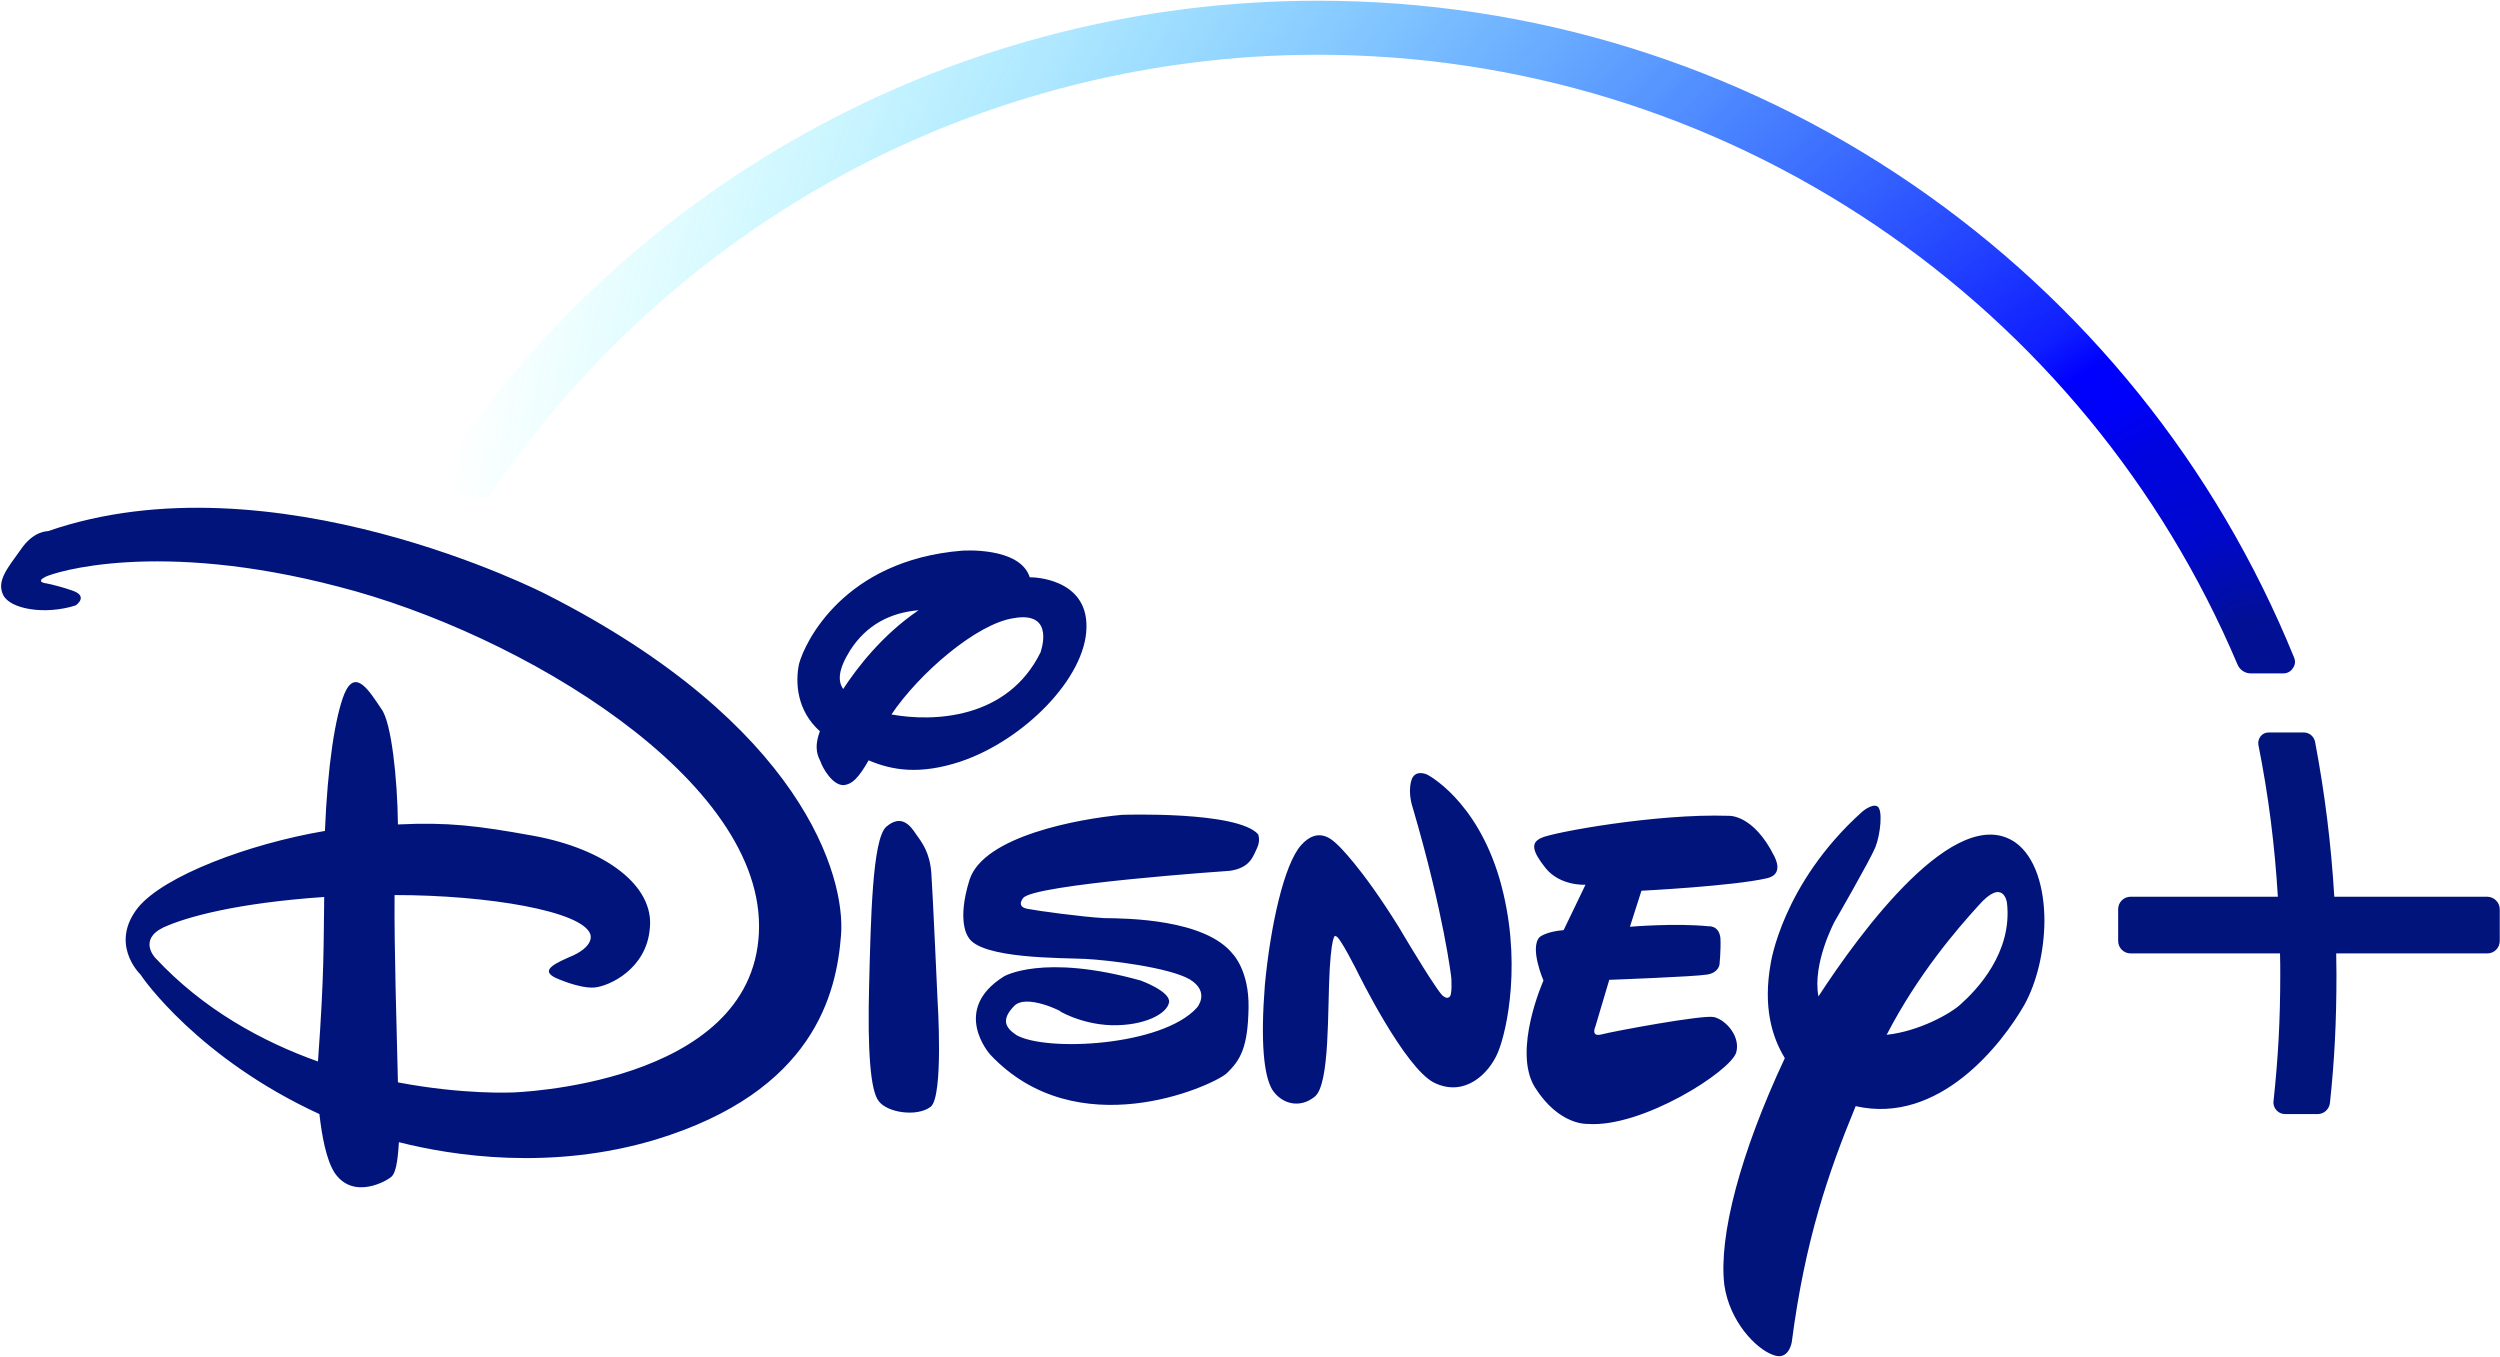
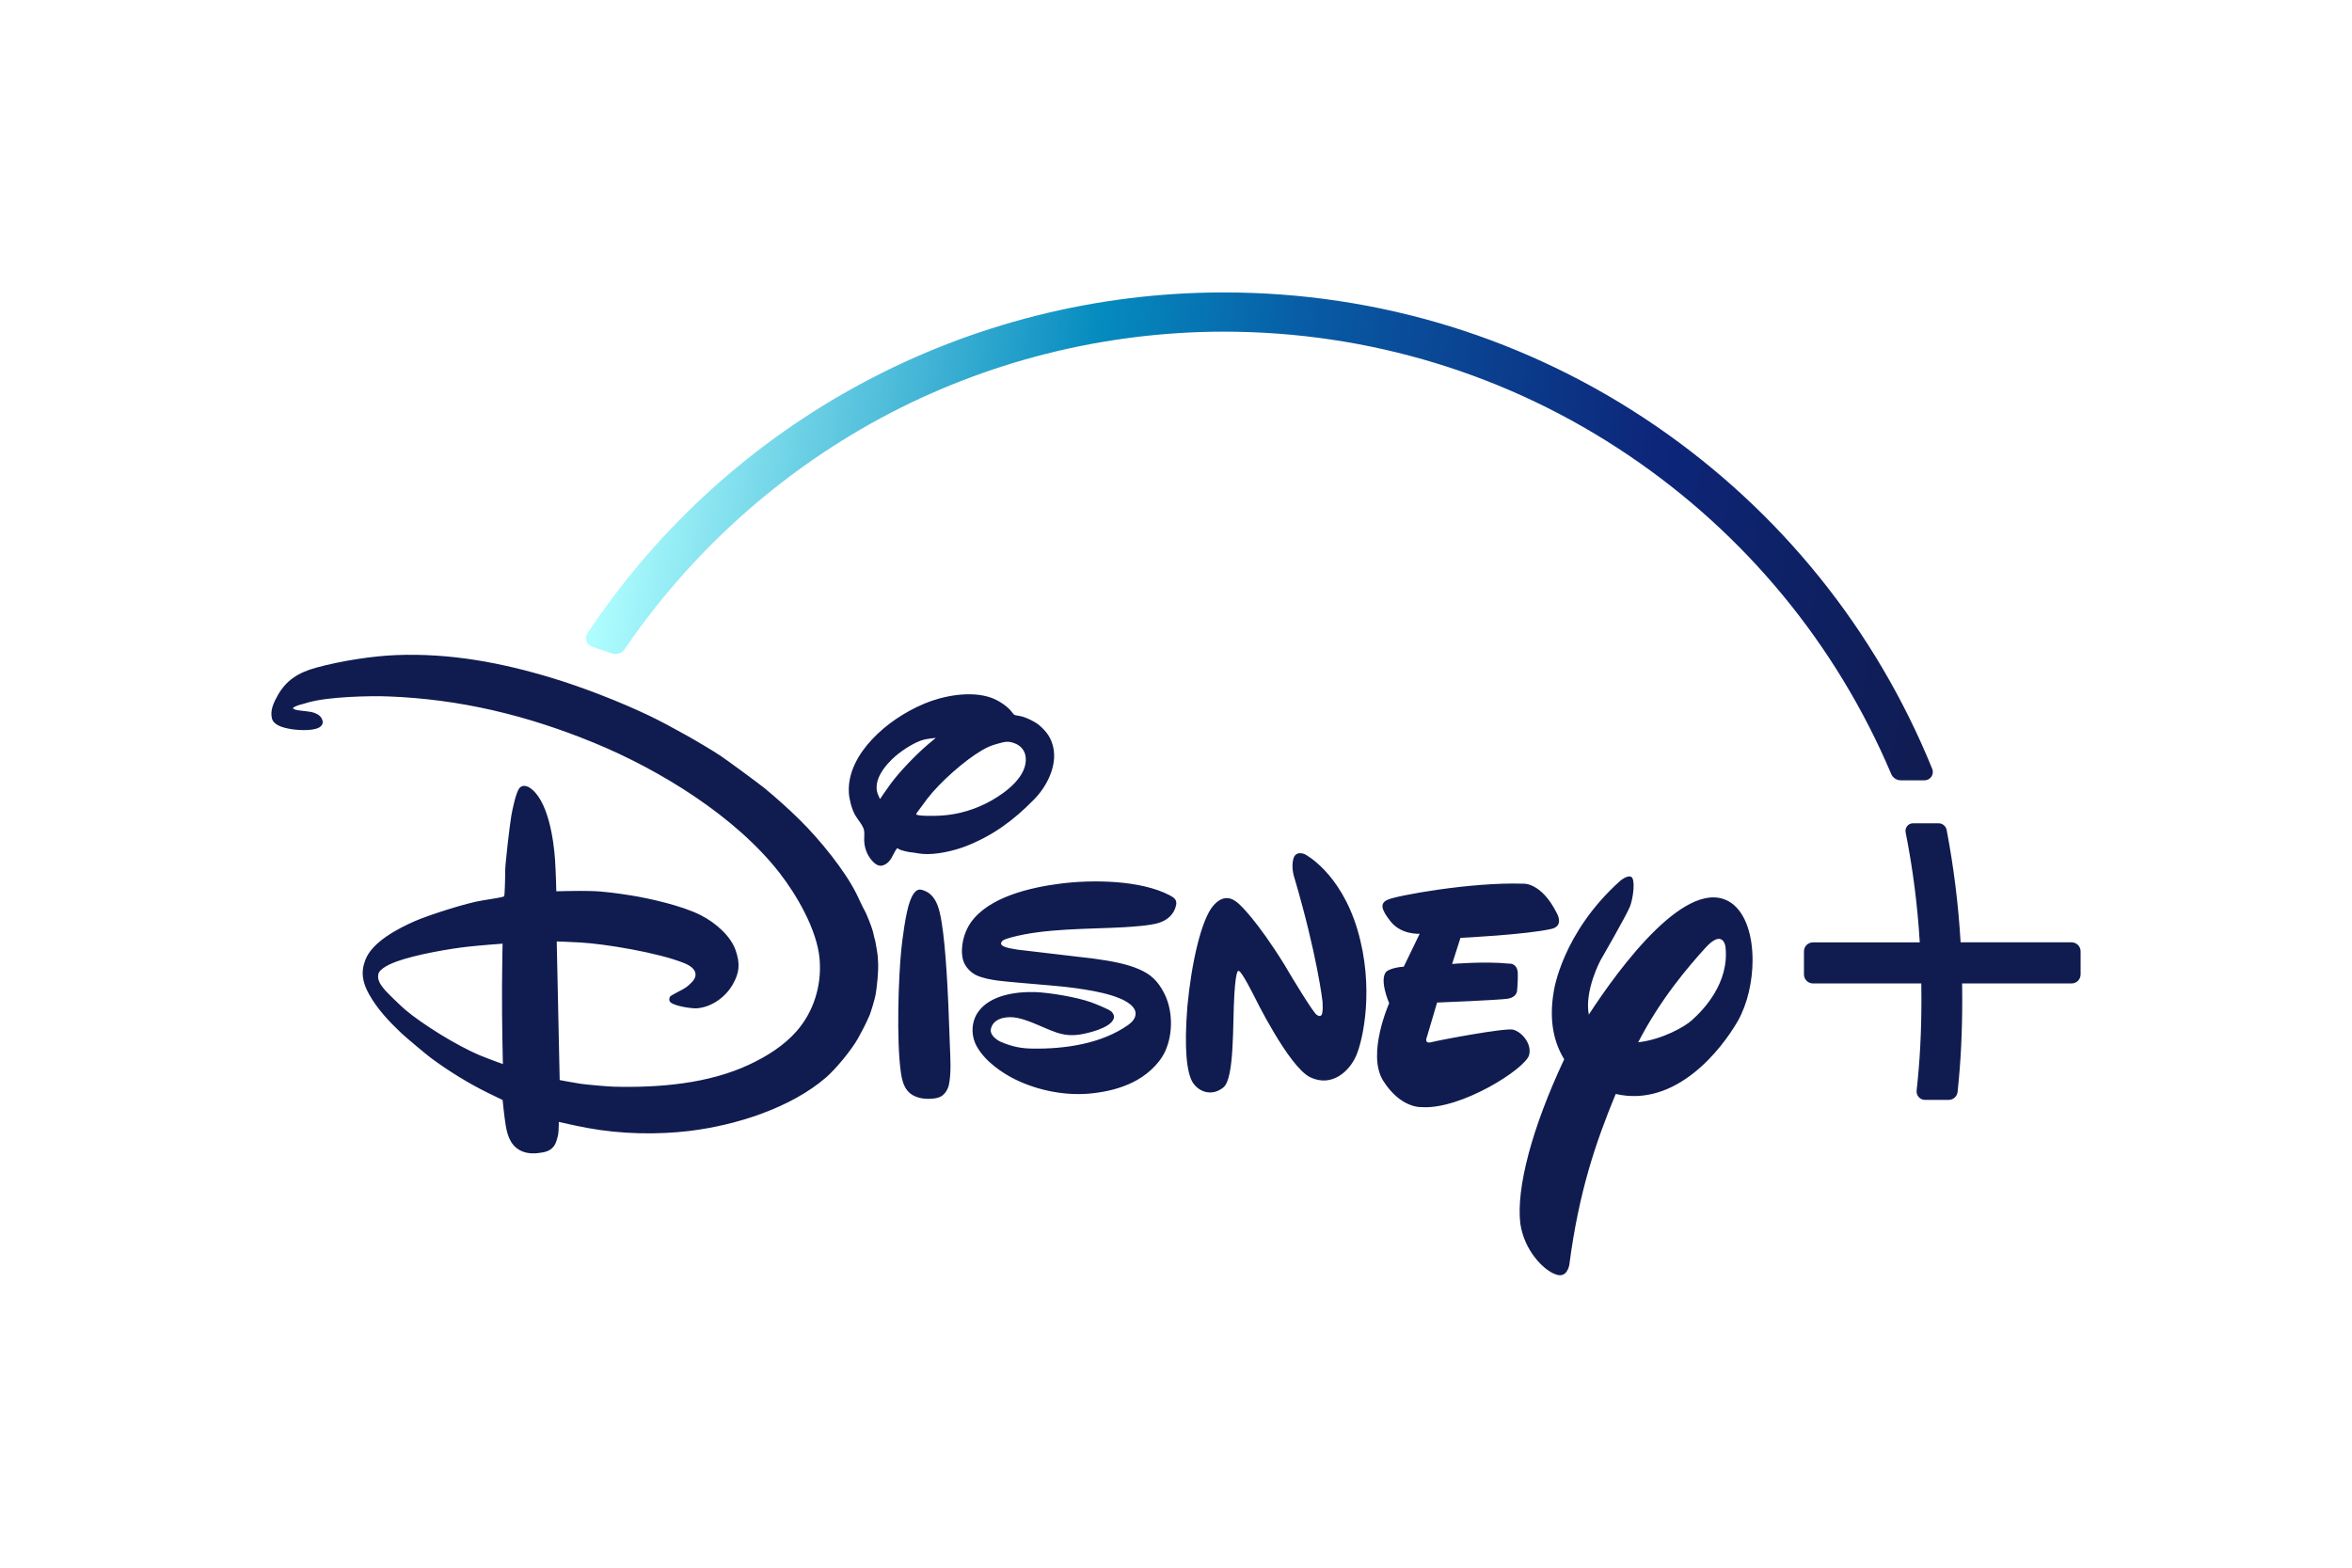
- <svg xmlns="http://www.w3.org/2000/svg" width="1041px" height="565px" viewBox="0 0 1041 565" version="1.1">
-   <g id="Layer_1">
-     <g id="group">
-       <g id="group-1">
-         <g id="group-2">
-           <path id="Path" d="M735.8 365.7 C721.4 369 683.5 370.9 683.5 370.9 L678.7 385.9 C678.7 385.9 697.6 384.3 711.4 385.7 711.4 385.7 715.9 385.2 716.4 390.8 716.6 396 716 401.6 716 401.6 716 401.6 715.7 405 710.9 405.8 705.7 406.7 670.1 408 670.1 408 L664.3 427.5 C664.3 427.5 662.2 432 667 430.7 671.5 429.5 708.8 422.5 713.7 423.5 718.9 424.8 724.7 431.7 723 438.1 721 445.9 683.8 469.7 661.1 468 661.1 468 649.2 468.8 639.1 452.7 629.7 437.4 642.7 408.3 642.7 408.3 642.7 408.3 636.8 394.7 641.1 390.2 641.1 390.2 643.7 387.9 651.1 387.3 L660.2 368.4 C660.2 368.4 649.8 369.1 643.6 361.5 637.8 354.2 637.4 350.9 641.8 348.9 646.5 346.6 689.8 338.7 719.6 339.7 719.6 339.7 730 338.7 738.9 356.7 738.8 356.7 743.2 364 735.8 365.7 Z M623.7 438.3 C619.9 447.3 609.8 456.9 597.3 450.9 584.9 444.9 565.2 404.6 565.2 404.6 565.2 404.6 557.7 389.6 556.3 389.9 556.3 389.9 554.7 387 553.7 403.4 552.7 419.8 553.9 451.7 547.4 456.7 541.2 461.7 533.7 459.7 529.8 453.8 526.3 448 524.8 434.2 526.7 410 529 385.8 534.6 360 541.8 351.9 549 343.9 554.8 349.7 557 351.8 557 351.8 566.6 360.5 582.5 386.1 L585.3 390.8 C585.3 390.8 599.7 415 601.2 414.9 601.2 414.9 602.4 416 603.4 415.2 604.9 414.8 604.3 407 604.3 407 604.3 407 601.3 380.7 588.2 336.1 588.2 336.1 586.2 330.5 587.6 325.3 588.9 320 594.2 322.5 594.2 322.5 594.2 322.5 614.6 332.7 624.4 365.9 634.1 399.4 627.5 429.3 623.7 438.3 Z M523.5 353 C521.8 356.4 520.8 361.3 512.2 362.6 512.2 362.6 429.9 368.2 426 374 426 374 423.1 377.4 427.6 378.4 432.1 379.3 450.7 381.8 459.7 382.3 469.3 382.4 501.7 382.7 513.3 397.2 513.3 397.2 520.2 404.1 519.9 419.7 519.6 435.7 516.8 441.3 510.6 447.1 504.1 452.5 448.3 477.5 412.3 439.1 412.3 439.1 395.7 420.6 418 406.6 418 406.6 434.1 396.9 475 408.3 475 408.3 487.4 412.8 486.8 417.3 486.1 422.1 476.6 427.2 462.8 426.9 449.4 426.5 439.6 420.1 441.5 421.1 443.3 421.8 427.1 413.3 422.1 419.1 417.1 424.4 418.3 427.7 423.2 431 435.7 438.1 484 435.6 498.4 419.6 498.4 419.6 504.1 413.1 495.4 407.8 486.7 402.8 461.8 399.8 452.1 399.3 442.8 398.8 408.2 399.4 403.2 390.2 403.2 390.2 398.2 384 403.7 366.4 409.5 348 449.8 340.9 467.2 339.3 467.2 339.3 515.1 337.6 523.9 347.4 523.8 347.4 525 349.7 523.5 353 Z M387.5 460.9 C381.7 465.2 369.4 463.3 365.9 458.5 362.4 454.2 361.2 437.1 361.9 410.3 362.6 383.2 363.2 349.6 369 344.3 375.2 338.9 379 343.6 381.4 347.3 384 350.9 387.1 354.9 387.8 363.4 388.4 371.9 390.4 416.5 390.4 416.5 390.4 416.5 393 456.7 387.5 460.9 Z M400 317.1 C383.1 322.7 371.5 320.8 361.7 316.6 357.4 324.1 354.9 326.4 351.6 326.9 346.8 327.4 342.5 319.7 341.7 317.2 340.9 315.3 338.6 312.1 341.4 304.5 331.8 295.9 331.1 284.3 332.7 276.5 335.1 267.5 351.3 233.3 400.6 229.3 400.6 229.3 424.7 227.5 428.8 240.4 L429.5 240.4 C429.5 240.4 452.9 240.5 452.4 261.3 452.1 282.2 426.4 308.2 400 317.1 Z M354 270.8 C349 278.8 348.8 283.6 351.1 286.9 356.8 278.2 367.2 264.5 382.5 254.1 370.7 255.1 360.8 260.2 354 270.8 Z M422.1 257.4 C406.6 259.7 382.6 280.5 371.2 297.5 388.7 300.7 419.6 299.5 433.3 271.6 433.2 271.6 439.8 254.3 422.1 257.4 Z M842.9 418.5 C833.6 434.7 807.5 468.5 772.7 460.6 761.2 488.5 751.6 516.6 746.1 558.8 746.1 558.8 744.9 567 738.1 564.1 731.4 561.7 720.2 550.5 718 535 715.6 514.6 724.7 480.1 743.2 440.6 737.8 431.8 734.1 419.2 737.3 401.3 737.3 401.3 742 368.1 775.3 338.1 775.3 338.1 779.3 334.6 781.6 335.7 784.2 336.8 783 347.6 780.9 352.8 778.8 358 763.9 383.8 763.9 383.8 763.9 383.8 754.6 401.2 757.2 414.9 774.7 388 814.5 333.7 839.2 350.8 847.5 356.7 851.3 369.6 851.3 383.5 851.2 395.8 848.3 408.8 842.9 418.5 Z M835.7 375.9 C835.7 375.9 834.3 365.2 823.9 377 814.9 386.9 798.7 405.6 785.6 430.9 799.3 429.4 812.5 421.9 816.5 418.1 823 412.3 838.1 396.7 835.7 375.9 Z M350.2 389.5 C348.3 413.7 339 454.4 273.1 474.5 229.6 487.6 188.5 481.3 166.1 475.6 165.6 484.5 164.6 488.3 163.2 489.8 161.3 491.7 147.1 499.9 139.3 488.3 135.8 482.8 134 472.8 133 463.9 82.6 440.7 59.4 407.3 58.5 405.8 57.4 404.7 45.9 392.7 57.4 378 68.2 364.7 103.5 351.4 135.3 346 136.4 318.8 139.6 298.3 143.4 288.9 148 278 153.8 287.8 158.8 295.2 163 300.7 165.5 324.4 165.7 343.3 186.5 342.3 198.8 343.8 222 348 252.2 353.5 272.4 368.9 270.6 386.4 269.3 403.6 253.5 410.7 247.5 411.2 241.2 411.7 231.4 407.2 231.4 407.2 224.7 404 230.9 401.2 239 397.7 247.8 393.4 245.8 389 245.8 389 242.5 379.4 203.3 372.7 164.3 372.7 164.1 394.2 165.2 429.9 165.7 450.7 193 455.9 213.4 454.9 213.4 454.9 213.4 454.9 313 452.1 316 388.5 319.1 324.8 216.7 263.7 141 244.3 65.4 224.5 22.6 238.3 18.9 240.2 14.9 242.2 18.6 242.8 18.6 242.8 18.6 242.8 22.7 243.4 29.8 245.8 37.3 248.2 31.5 252.1 31.5 252.1 18.6 256.2 4.1 253.6 1.3 247.7 -1.5 241.8 3.2 236.5 8.6 228.9 14 220.9 19.9 221.2 19.9 221.2 113.4 188.8 227.3 247.4 227.3 247.4 334 301.5 352.2 364.9 350.2 389.5 Z M68 386.2 C57.4 391.4 64.7 398.9 64.7 398.9 84.6 420.3 109.1 433.7 132.4 442 135.1 405.1 134.7 392.1 135 373.5 98.6 376 77.6 381.8 68 386.2 Z" fill="#01147c" fill-opacity="1" stroke="none" />
-         </g>
-       </g>
-       <g id="group-3">
-         <g id="group-4">
-           <g id="group-5">
-             <path id="Path-1" d="M1040.9 378.6 L1040.9 391.8 C1040.9 394.7 1038.6 397 1035.7 397 L972.8 397 C972.8 400.3 972.9 403.2 972.9 405.9 972.9 425.4 972.1 441.3 970.2 459.2 969.9 461.9 967.7 463.9 965.1 463.9 L951.5 463.9 C950.1 463.9 948.8 463.3 947.9 462.3 947 461.3 946.5 459.9 946.7 458.5 948.6 440.7 949.5 425 949.5 405.9 949.5 403.1 949.5 400.2 949.4 397 L887.2 397 C884.3 397 882 394.7 882 391.8 L882 378.6 C882 375.7 884.3 373.4 887.2 373.4 L948.5 373.4 C947.2 351.9 944.6 331.2 940.4 310.2 940.2 308.9 940.5 307.6 941.3 306.6 942.1 305.6 943.3 305 944.6 305 L959.3 305 C961.6 305 963.5 306.6 964 308.9 968.1 330.6 970.7 351.7 972 373.4 L1035.7 373.4 C1038.5 373.4 1040.9 375.8 1040.9 378.6 Z" fill="#01147c" fill-opacity="1" stroke="none" />
-           </g>
-         </g>
-       </g>
-       <g id="group-6">
-         <g id="group-7">
-           <path id="Path-2" d="M200.2 204.3 L200.1 204.3 M199.4 204.4 C199.1 204.4 198.8 204.3 198.5 204.3 198.8 204.4 199.1 204.4 199.4 204.4 L199.7 204.4 C199.6 204.4 199.5 204.4 199.4 204.4 Z M199.4 204.4 C199.1 204.4 198.8 204.3 198.5 204.3 198.8 204.4 199.1 204.4 199.4 204.4 L199.7 204.4 C199.6 204.4 199.5 204.4 199.4 204.4 Z" fill="none" stroke="none" />
-           <defs>
-             <radialGradient id="radial-gradient" gradientUnits="userSpaceOnUse" cx="942.524" cy="279.896" r="760.124" fx="942.524" fy="279.896">
-               <stop offset="0.007" stop-color="#021192" stop-opacity="1" />
-               <stop offset="0.03" stop-color="#021096" stop-opacity="1" />
-               <stop offset="0.057" stop-color="#010cb4" stop-opacity="1" />
-               <stop offset="0.084" stop-color="#0008ce" stop-opacity="1" />
-               <stop offset="0.111" stop-color="#0006d7" stop-opacity="1" />
-               <stop offset="0.138" stop-color="#0004e1" stop-opacity="1" />
-               <stop offset="0.165" stop-color="#0001fa" stop-opacity="1" />
-               <stop offset="0.191" stop-color="#0000fe" stop-opacity="1" />
-               <stop offset="0.216" stop-color="#0f1eff" stop-opacity="1" />
-               <stop offset="1" stop-color="#00ffff" stop-opacity="0" />
-             </radialGradient>
-           </defs>
-           <path id="Path-3" d="M955.3 273.9 C922.8 194 867.9 125.9 796.5 76.9 723.4 26.8 637.7 0.3 548.7 0.3 401.5 0.3 264.9 73.4 183.4 195.9 182.5 197.2 182.3 198.9 182.8 200.4 183.3 202 184.5 203.1 186 203.6 L197.4 207.5 C198.1 207.7 198.8 207.8 199.4 207.8 201.5 207.8 203.5 206.7 204.7 205 242.1 150 292.7 104.3 351.1 72.7 411.4 40.1 479.7 22.8 548.6 22.8 631.9 22.8 712.2 47.4 781 93.8 848.1 139.1 900.2 202.4 931.7 276.7 932.6 278.9 934.8 280.4 937.2 280.4 L950.8 280.4 C952.4 280.4 953.9 279.6 954.7 278.3 955.7 277 955.9 275.4 955.3 273.9 Z M199.4 204.4 C199.1 204.4 198.8 204.3 198.5 204.2 198.8 204.3 199.1 204.4 199.4 204.4 L199.6 204.4 C199.6 204.4 199.5 204.4 199.4 204.4 Z M934.4 278.6 C934.7 278.8 935 279 935.3 279.1 935 278.9 934.7 278.8 934.4 278.6 Z" fill-opacity="1" fill="url(#radial-gradient)" stroke="none" />
-         </g>
-       </g>
-     </g>
+ <svg xmlns="http://www.w3.org/2000/svg" height="800" width="1200" viewBox="-150 -135.834 1300.003 815.007">
+   <g transform="translate(.001 -9.115)">
+     <path d="M453.988 377.341c.553.076.673.098 1.212.168 9.006 1.224 17.856 2.847 24.63 5.875 6.278 2.772 9.958 6.28 13.318 12.533 5.109 9.482 5.442 22.766.825 32.82-3.449 7.481-11.02 13.754-17.932 17.079-7.178 3.48-14.25 5.137-22.361 6.063-14.186 1.562-29.507-1.377-42.272-7.551-7.552-3.688-16.774-10.039-21.426-18.221-3.421-5.994-3.312-13.793.85-19.49 6.634-9.08 20.843-11.079 31.545-10.7 8.159.316 22.85 2.838 30.597 5.594 2.147.776 10.066 3.861 11.448 5.276.973.984 1.604 2.414 1.167 3.736-1.77 5.414-14.926 8.268-18.725 8.841-10.17 1.558-15.447-2.291-27.009-6.856-2.87-1.124-6.695-2.371-9.617-2.641-5.249-.5-11.589.97-12.591 6.7-.498 2.953 2.965 5.715 5.606 6.876 6.202 2.664 11.244 3.622 17.348 3.704 18.032.297 38.297-2.672 53.046-13.122 2.019-1.441 4.002-3.55 4.023-6.209.064-5.369-9.349-8.652-9.349-8.652-9.935-4.142-28.292-6.158-37.749-6.937-9.924-.859-25.539-2.144-29.288-2.696-3.86-.551-8.053-1.33-11.396-2.828-3.358-1.517-6.643-4.912-7.618-8.668-1.729-6.771.477-15.079 4.237-20.488 9.855-14.168 32.94-19.549 50.186-21.686 16.692-2.077 43.677-2.056 60.072 6.656 2.531 1.357 3.824 2.619 3.295 5.325-1.068 5.08-4.886 8.354-9.514 9.789-4.855 1.545-14.898 2.147-19.309 2.425-19.766 1.108-43.652.527-62.479 5.661-1.475.421-4.023 1.108-4.851 2.033-2.947 3.199 5.47 4.113 7.273 4.479.536.128.64.146 1.199.207l41.609 4.905m-117.589-88.137s3.215-4.822 5.909-8.48c4.905-6.662 13.782-15.901 20.467-21.621 2.045-1.747 4.456-3.726 4.456-3.726s-3.771.39-5.908.827c-5.072.987-12.509 5.93-16.225 9.124-6.132 5.249-12.875 13.782-9.824 21.364.443 1.071 1.125 2.512 1.125 2.512m34.088 9.122c9.687-.668 18.761-3.457 27.209-8.143 8.285-4.636 20.471-13.676 19.207-24.303-.384-3.44-2.636-6.037-5.479-7.249-3.695-1.601-5.622-1.343-10.342.06-3.429 1.003-4.974 1.612-8.212 3.465-9.503 5.521-22.977 17.337-30.292 26.767-1.688 2.224-3.398 4.711-4.736 6.416-.844 1.051-1.5 2.016-1.418 2.273.292 1.069 10.28.971 14.063.714m-24.664 18.116c-.999 1.057-2.056 3.605-3.152 5.45-.586.987-1.671 2.258-2.389 2.768-2.521 1.854-4.657 1.94-7.091-.202-3.413-3.019-5.387-7.688-5.527-12.23-.073-1.982.267-4.175-.108-5.846-.621-2.821-3.444-5.727-4.966-8.424-1.787-3.177-3.233-8.717-3.413-12.294-.613-11.153 5.266-21.427 12.903-29.53 7.691-8.194 17.753-15.004 28.696-19.64 10.344-4.357 25.502-7.327 36.861-3.393 3.698 1.267 8.85 4.414 11.439 7.711.55.684.998 1.424 1.562 1.786.505.322 1.826.449 2.877.642 3.623.628 8.839 3.371 10.97 5.198 4.281 3.693 6.626 7.223 7.711 12.346 2.176 10.308-3.76 21.617-10.521 28.5-11.577 11.846-23.01 20.175-37.82 25.973-6.505 2.541-16.636 4.915-24.016 4.251-2.292-.19-4.646-.794-6.878-.942-1.139-.098-5.303-1.172-5.748-1.475-.552-.424-1.265-.793-1.39-.649m13.227 22.854c.451.076 1.146.278 1.744.508 5.192 1.975 7.328 6.78 8.607 12.058 2.964 12.256 4.229 39.37 4.722 49.983.362 7.966.561 15.803.895 23.677.283 6.668.815 15.533-.575 21.78-.505 2.247-2.008 4.86-4.16 6.198-2.465 1.578-8.076 1.698-11.16 1.062-7.602-1.572-10.072-6.46-11.157-13.978-2.579-17.939-1.337-53.146.185-68.002.506-4.907 2.354-20.629 4.916-27.221.875-2.223 2.738-6.7 5.983-6.065m-231.264 29.847s-11.314.801-19.101 1.665c-9.907 1.067-28.522 4.281-39.267 8.118-3.223 1.154-9.77 3.894-10.339 7.208-.598 3.435 1.534 6.121 3.905 8.9 1.371 1.614 9.131 9.079 11.307 10.893 9.121 7.615 27.616 19.359 41.238 25.062 4.68 1.936 12.422 4.708 12.422 4.708s-.575-22.044-.472-43.758c.06-11.455.307-22.796.307-22.796m207.454 8.773c.648 5.922-.874 17.119-1.138 18.596-.482 3.404-3.049 11.256-3.475 12.214-2.072 4.772-4.115 8.682-6.28 12.582-3.71 6.677-12.532 17.262-17.769 21.792-19.475 16.833-49.623 26.417-75.487 29.574-17.55 2.12-37.716 1.809-56.312-1.632-6.4-1.164-15.924-3.359-15.924-3.359s.031 3.808-.274 6.486c-.148 1.222-1.068 4.438-1.584 5.48-1.352 2.793-3.572 4.234-6.8 4.854-3.896.723-8.028.964-11.628-.575-5.911-2.487-8.033-8.017-9.063-14.395-.833-5.101-1.705-13.968-1.705-13.968s-4.422-2.094-8.109-3.934c-11.325-5.58-22.081-12.341-31.491-19.294-2.607-1.946-13.807-11.326-16.279-13.655-6.932-6.581-13.168-13.128-17.912-21.529-3.688-6.563-4.75-12.388-1.945-19.342 3.868-9.693 17.765-16.991 27.276-21.15 6.981-3.082 28.688-10.17 37.705-11.484 4.259-.609 10.865-1.792 11.271-2.056.166-.127.281-.235.401-.372.208-.293.559-9.888.491-13.398-.088-3.451 2.554-26.117 3.403-30.91.443-2.592 2.406-12.57 4.41-15.189 1.311-1.77 3.629-1.627 5.519-.465 10.342 6.431 13.484 28.734 14.253 40.082.46 6.914.689 17.314.689 17.314s11.864-.351 19.162-.144c7.092.165 14.909 1.284 22.27 2.457 9.424 1.511 27.793 5.518 38.328 10.859 8.675 4.398 16.795 11.808 19.426 19.65 2.444 7.189 2.078 12.164-1.645 18.652-4.186 7.326-12.104 12.771-20.132 13.226-2.389.138-11.381-1.057-14.148-3.199-1.085-.854-1.029-2.395-.246-3.44.297-.367 4.5-2.602 6.981-3.906a16.07 16.07 0 003.244-2.29c2.061-1.815 3.916-3.813 3.709-6.155-.285-3.04-3.502-4.915-6.568-6.121-14.386-5.715-43.109-10.459-56.989-11.28-5.433-.319-13.161-.592-13.161-.592l1.634 76.646s6.389 1.217 11.424 2.033c2.889.438 15.13 1.54 18.383 1.62 24.768.654 52.412-1.564 75.142-12.29 9.979-4.696 19.134-10.543 26.065-18.458 9.135-10.473 13.919-24.806 12.653-39.777-1.388-16.35-12.895-35.759-22.084-47.577-24.279-31.223-65.896-56.907-102.51-71.965-37.38-15.363-74.324-24.201-113.995-25.681-10.227-.379-32.526.137-43.798 3.255-1.61.454-3.233.996-4.728 1.332-1.181.289-3.042 1.071-3.553 1.484a5.536 5.536 0 00-.563.546s.695.384 1.359.665c1.194.521 6.22.833 8.821 1.309 2.327.438 4.75 1.66 5.709 3.365.911 1.621 1.025 2.899-.064 4.251-2.554 3.106-12.167 2.582-16.4 1.912-4.399-.701-9.876-2.047-10.882-5.877-1.167-4.511.976-8.933 3.291-13.021 4.651-8.179 11.313-12.433 21.069-15.097 13.857-3.813 31.354-6.479 44.439-6.979 29.616-1.119 57.646 4.06 86.341 12.772 16.423 4.966 37.924 13.299 53.665 20.878 11.295 5.446 29.091 15.461 39.088 22.006 3.153 2.081 21.604 15.638 24.47 18.021 5.979 4.888 13.799 11.914 19.462 17.533 10.956 10.857 24.583 27.499 31.203 40.708 1.593 3.163 2.827 6.275 4.882 9.941.707 1.256 3.731 8.768 4.234 10.938.498 2.147 1.228 5.303 1.331 5.428.146 1.153 1.548 7.607 1.438 10.095m372.323-16.947c-13.869 3.198-50.34 4.974-50.34 4.974l-4.599 14.406s18.226-1.556 31.485-.171c0 0 4.296-.499 4.801 4.877.171 5.014-.426 10.394-.426 10.394s-.275 3.255-4.888 4.083c-4.999.833-39.284 2.159-39.284 2.159l-5.552 18.778s-2.063 4.341 2.561 3.102c4.296-1.15 40.22-7.891 44.899-6.921 5.014 1.245 10.563 7.93 8.959 14.022-1.912 7.551-37.767 30.418-59.602 28.822 0 0-11.474.74-21.172-14.745-9.032-14.756 3.423-42.696 3.423-42.696s-5.709-13.043-1.572-17.464c0 0 2.462-2.234 9.639-2.739l8.788-18.181s-10.01.689-15.965-6.675c-5.547-6.986-6.012-10.197-1.759-12.126 4.548-2.246 46.234-9.854 74.919-8.889 0 0 9.969-.979 18.615 16.313.002.001 4.19 6.994-2.93 8.677m-107.891 69.906c-3.676 8.647-13.387 17.875-25.451 12.139-11.909-5.748-30.878-44.572-30.878-44.572s-7.201-14.477-8.586-14.104c0 0-1.556-2.827-2.51 12.993-.992 15.753.191 46.47-6.093 51.305-5.953 4.848-13.161 2.918-16.899-2.746-3.398-5.58-4.812-18.839-2.958-42.126 2.179-23.332 7.599-48.156 14.524-55.886 6.915-7.678 12.467-2.104 14.631-.082 0 0 9.25 8.384 24.504 33.003l2.692 4.554s13.862 23.259 15.31 23.205c0 0 1.133 1.069 2.143.301 1.455-.416.868-7.874.868-7.874s-2.876-25.348-15.522-68.252c0 0-1.912-5.35-.619-10.363 1.284-5.066 6.362-2.688 6.362-2.688s19.6 9.855 29.114 41.766c9.451 31.921 3.1 60.715-.632 69.427m210.945-19.112c-8.922 15.567-34.11 48.163-67.584 40.467-11.054 26.806-20.34 53.923-25.65 94.499 0 0-1.167 7.885-7.72 5.146-6.494-2.273-17.191-13.07-19.355-28.007-2.328-19.621 6.407-52.79 24.26-90.823-5.207-8.465-8.757-20.559-5.718-37.78 0 0 4.484-31.979 36.601-60.802 0 0 3.85-3.325 6.082-2.301 2.459 1.031 1.32 11.437-.631 16.497-2.027 5.031-16.325 29.784-16.325 29.784s-8.919 16.723-6.409 29.913c16.844-25.897 55.134-78.119 78.867-61.651 7.972 5.704 11.647 18.111 11.647 31.48.005 11.743-2.827 24.224-8.065 33.578m-6.926-41.014s-1.321-10.296-11.387 1.047c-8.658 9.572-24.274 27.506-36.845 51.865 13.19-1.481 25.912-8.637 29.759-12.282 6.254-5.549 20.823-20.604 18.473-40.63m191.327-2.344H933.67c-1.223-20.851-3.74-41.162-7.697-62.08a4.57 4.57 0 00-4.483-3.735h-14.143a4.14 4.14 0 00-3.194 1.518 4.177 4.177 0 00-.878 3.451c4.019 20.242 6.564 40.165 7.82 60.866h-59.021c-2.75 0-4.984 2.227-4.984 4.966v12.756a4.994 4.994 0 004.984 4.988h59.866c.038 3.148.069 5.967.069 8.612 0 18.384-.793 33.528-2.646 50.618a4.571 4.571 0 001.181 3.605 4.581 4.581 0 003.417 1.534h13.117a4.953 4.953 0 004.938-4.475c1.792-17.206 2.56-32.538 2.56-51.283 0-2.635-.028-5.464-.067-8.612h60.51c2.743 0 4.982-2.243 4.982-4.988V373.39a4.992 4.992 0 00-4.983-4.985" fill="#101C50" />
+     <linearGradient y2="84.295" x2="189.496" y1="184.483" x1="930.503" gradientUnits="userSpaceOnUse" id="a">
+       <stop offset="0" stop-color="#101c50" />
+       <stop offset=".236" stop-color="#0d267a" />
+       <stop offset=".497" stop-color="#085aa4" />
+       <stop offset=".655" stop-color="#058bbf" />
+       <stop offset="1" stop-color="#b1ffff" />
+     </linearGradient>
+     <path d="M174.713 197.472a4.938 4.938 0 00-.58 4.366 5.055 5.055 0 003.118 3.129l10.997 3.701a6.61 6.61 0 001.974.317 6.114 6.114 0 005.084-2.703c36.022-52.919 84.774-96.98 140.994-127.42 58.04-31.43 123.799-48.055 190.188-48.055 80.188 0 157.558 23.654 223.751 68.4 64.587 43.646 114.747 104.54 145.059 176.101a5.763 5.763 0 005.315 3.523h13.134a4.592 4.592 0 003.792-2.027 4.566 4.566 0 00.45-4.284c-31.256-76.943-84.11-142.534-152.869-189.657C694.732 34.62 612.214 9.115 526.488 9.115c-141.721 0-273.23 70.416-351.775 188.357" fill="url(#a)" />
  </g>
</svg>
